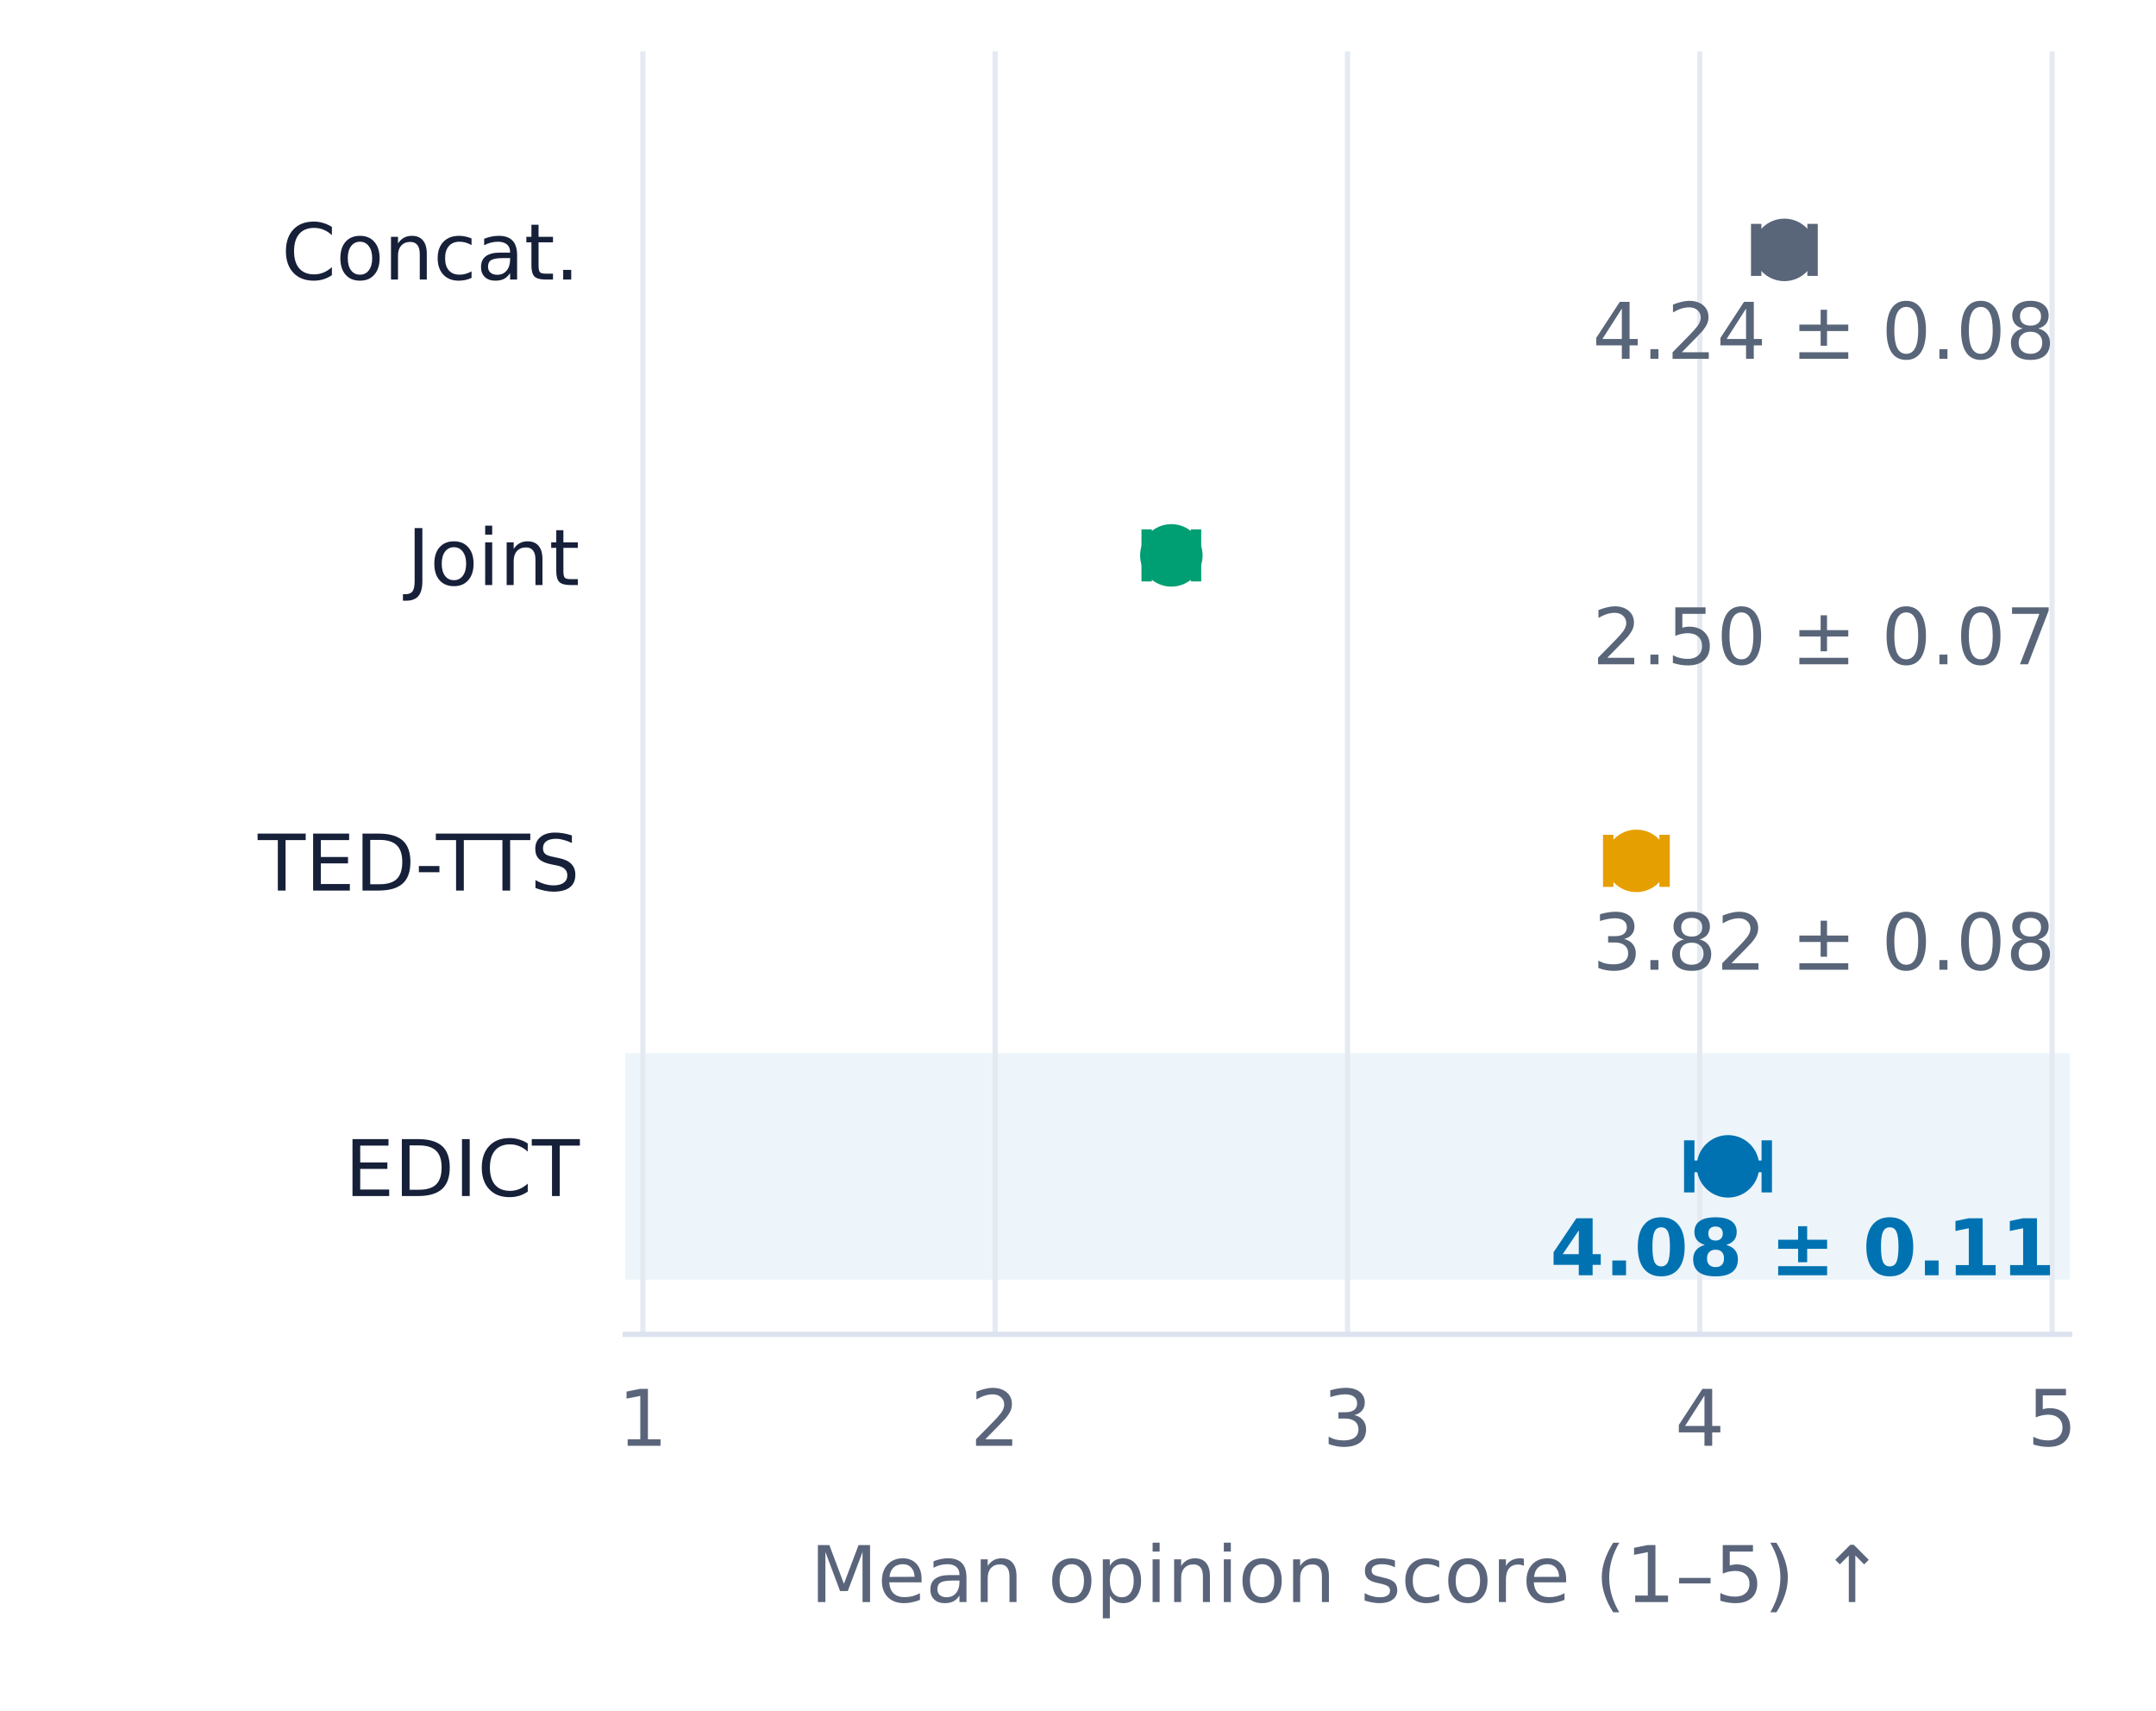
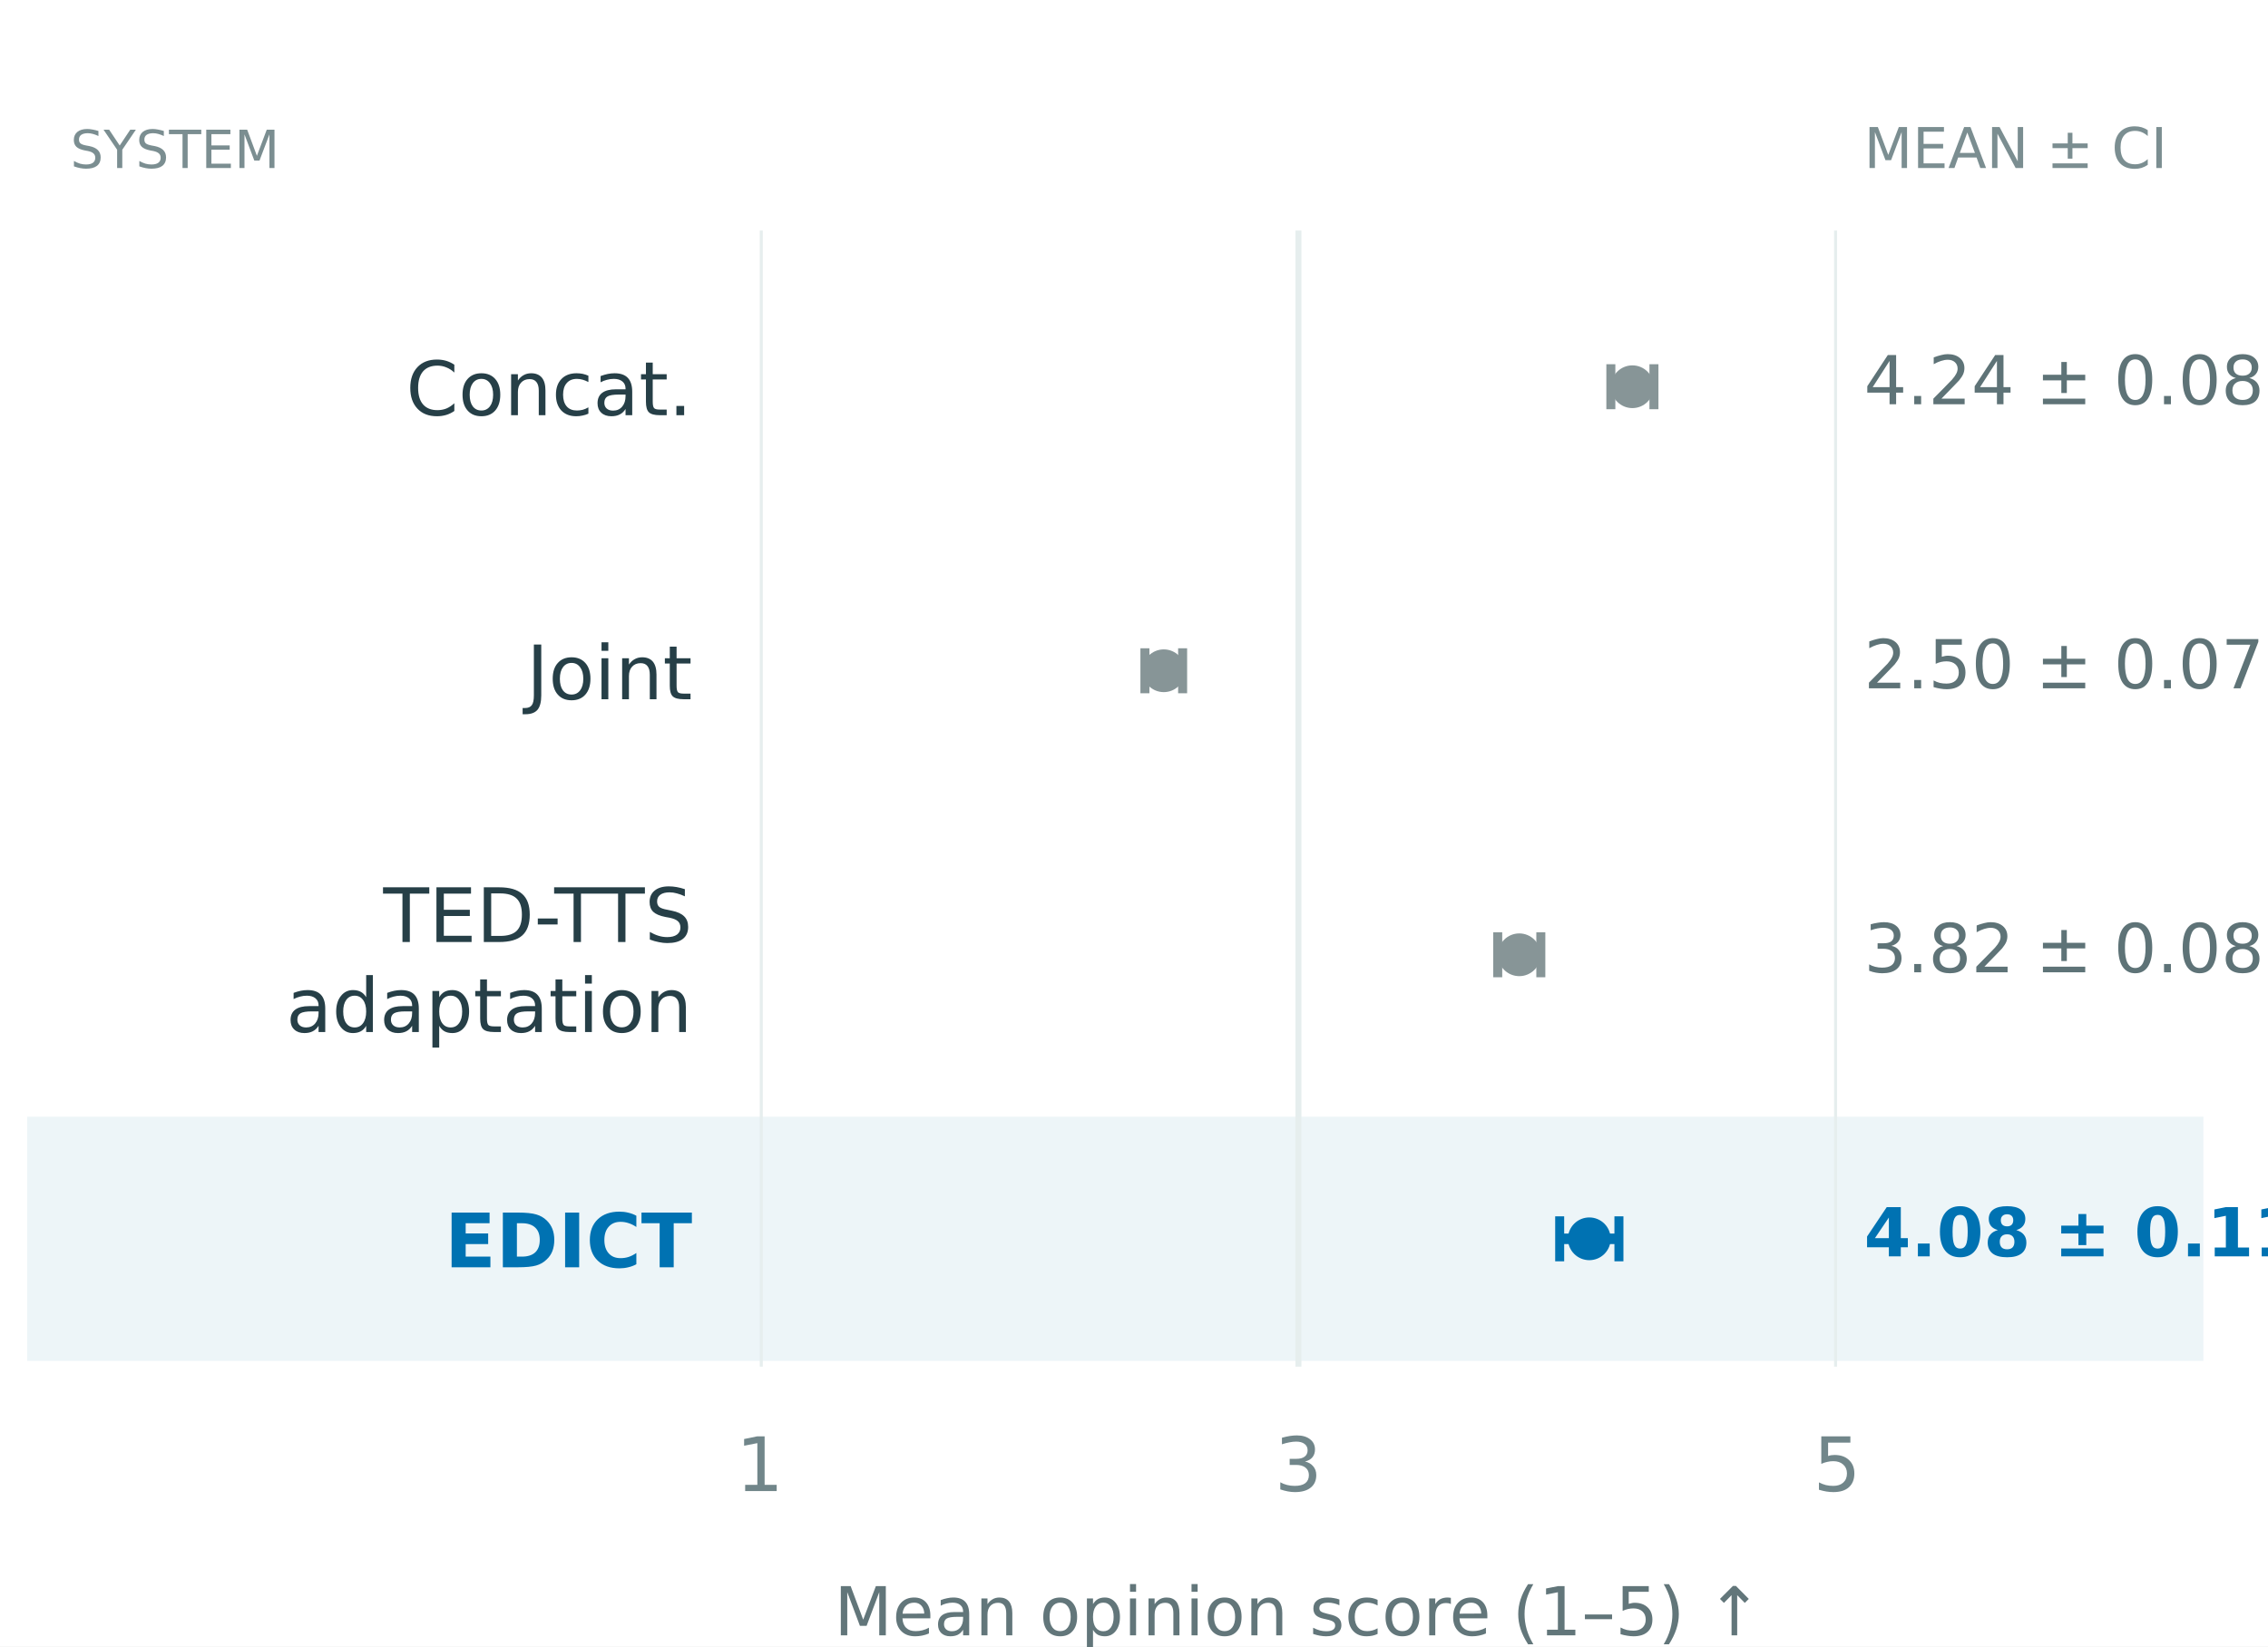
- <svg xmlns="http://www.w3.org/2000/svg" xmlns:xlink="http://www.w3.org/1999/xlink" width="331.2pt" height="262.8pt" viewBox="0 0 331.2 262.8" version="1.1">
+ <svg xmlns="http://www.w3.org/2000/svg" xmlns:xlink="http://www.w3.org/1999/xlink" width="302.4pt" height="219.6pt" viewBox="0 0 302.4 219.6" version="1.1">
  <defs>
    <style type="text/css">*{stroke-linejoin: round; stroke-linecap: butt}</style>
  </defs>
  <g id="figure_1">
    <g id="patch_1">
-       <path d="M 0 262.8  L 331.2 262.8  L 331.2 0  L 0 0  z " style="fill: #ffffff" />
+       <path d="M 0 219.6 L 302.4 219.6 L 302.4 0 L 0 0 z " style="fill: #ffffff" />
    </g>
    <g id="axes_1">
      <g id="patch_2">
-         <path d="M 96.048 204.984  L 317.952 204.984  L 317.952 7.884  L 96.048 7.884  z " style="fill: #ffffff" />
+         <path d="M 101.304 182.268 L 244.944 182.268 L 244.944 30.744 L 101.304 30.744 z " style="fill: #ffffff" />
      </g>
      <g id="patch_3">
-         <path d="M 96.048 162.279  L 317.952 162.279  L 317.952 196.068  L 96.048 196.068  z " clip-path="url(#p775f4ae342)" style="fill: #edf5fa; stroke: #edf5fa; stroke-linejoin: miter" />
+         <path d="M 3.629 148.933 L 293.782 148.933 L 293.782 181.51 L 3.629 181.51 z " style="fill: #edf5f8" />
      </g>
      <g id="matplotlib.axis_1">
        <g id="xtick_1">
          <g id="line2d_1">
-             <path d="M 98.754 204.984  L 98.754 7.884  " clip-path="url(#p775f4ae342)" style="fill: none; stroke: #e5eaf2; stroke-width: 0.8; stroke-linecap: square" />
+             <path d="M 101.304 182.268 L 101.304 30.744 " clip-path="url(#p1e24e3f25a)" style="fill: none; stroke: #e6eeee; stroke-width: 0.8; stroke-linecap: square" />
          </g>
          <g id="line2d_2" />
          <g id="text_1">
-             <text style="font-size: 12px; font-family: 'DejaVu Sans'; text-anchor: middle; fill: #5a657b" x="98.754" y="222.101" transform="rotate(-0 98.75415 222.1012)">1</text>
+             <text style="font-size: 10px; font-family: 'DejaVu Sans'; text-anchor: middle; fill: #71868a" x="101.304" y="198.866" transform="rotate(-0 101.304 198.8657)">1</text>
          </g>
        </g>
        <g id="xtick_2">
          <g id="line2d_3">
-             <path d="M 152.877 204.984  L 152.877 7.884  " clip-path="url(#p775f4ae342)" style="fill: none; stroke: #e5eaf2; stroke-width: 0.8; stroke-linecap: square" />
+             <path d="M 173.124 182.268 L 173.124 30.744 " clip-path="url(#p1e24e3f25a)" style="fill: none; stroke: #e6eeee; stroke-width: 0.8; stroke-linecap: square" />
          </g>
          <g id="line2d_4" />
          <g id="text_2">
-             <text style="font-size: 12px; font-family: 'DejaVu Sans'; text-anchor: middle; fill: #5a657b" x="152.877" y="222.101" transform="rotate(-0 152.8771 222.1012)">2</text>
+             <text style="font-size: 10px; font-family: 'DejaVu Sans'; text-anchor: middle; fill: #71868a" x="173.124" y="198.866" transform="rotate(-0 173.124 198.8657)">3</text>
          </g>
        </g>
        <g id="xtick_3">
          <g id="line2d_5">
-             <path d="M 207 204.984  L 207 7.884  " clip-path="url(#p775f4ae342)" style="fill: none; stroke: #e5eaf2; stroke-width: 0.8; stroke-linecap: square" />
+             <path d="M 244.944 182.268 L 244.944 30.744 " clip-path="url(#p1e24e3f25a)" style="fill: none; stroke: #e6eeee; stroke-width: 0.8; stroke-linecap: square" />
          </g>
          <g id="line2d_6" />
          <g id="text_3">
-             <text style="font-size: 12px; font-family: 'DejaVu Sans'; text-anchor: middle; fill: #5a657b" x="207" y="222.101" transform="rotate(-0 207 222.1012)">3</text>
+             <text style="font-size: 10px; font-family: 'DejaVu Sans'; text-anchor: middle; fill: #71868a" x="244.944" y="198.866" transform="rotate(-0 244.944 198.8657)">5</text>
          </g>
        </g>
-         <g id="xtick_4">
-           <g id="line2d_7">
-             <path d="M 261.123 204.984  L 261.123 7.884  " clip-path="url(#p775f4ae342)" style="fill: none; stroke: #e5eaf2; stroke-width: 0.8; stroke-linecap: square" />
-           </g>
-           <g id="line2d_8" />
-           <g id="text_4">
-             <text style="font-size: 12px; font-family: 'DejaVu Sans'; text-anchor: middle; fill: #5a657b" x="261.123" y="222.101" transform="rotate(-0 261.1229 222.1012)">4</text>
-           </g>
-         </g>
-         <g id="xtick_5">
-           <g id="line2d_9">
-             <path d="M 315.246 204.984  L 315.246 7.884  " clip-path="url(#p775f4ae342)" style="fill: none; stroke: #e5eaf2; stroke-width: 0.8; stroke-linecap: square" />
-           </g>
-           <g id="line2d_10" />
-           <g id="text_5">
-             <text style="font-size: 12px; font-family: 'DejaVu Sans'; text-anchor: middle; fill: #5a657b" x="315.246" y="222.101" transform="rotate(-0 315.2459 222.1012)">5</text>
-           </g>
-         </g>
-         <g id="text_6">
-           <text style="font-size: 12px; font-family: 'DejaVu Sans'; text-anchor: middle; fill: #5a657b" x="207" y="246.102" transform="rotate(-0 207 246.1021)">Mean opinion score (1–5) ↑</text>
+         <g id="text_4">
+           <text style="font-size: 9px; font-family: 'DejaVu Sans'; text-anchor: middle; fill: #62767a" x="173.124" y="218.107" transform="rotate(-0 173.124 218.1066)">Mean opinion score (1–5) ↑</text>
        </g>
      </g>
      <g id="matplotlib.axis_2">
        <g id="ytick_1">
-           <g id="line2d_11" />
-           <g id="text_7">
-             <text style="font-size: 12px; font-family: 'DejaVu Sans'; text-anchor: end; fill: #172039" x="89.048" y="42.946" transform="rotate(-0 89.048 42.94617)">Concat.</text>
+           <g id="line2d_7" />
+           <g id="text_5">
+             <text style="font-size: 10px; font-family: 'DejaVu Sans'; text-anchor: end; fill: #263f47" x="92.304" y="55.377" transform="rotate(-0 92.304 55.37738)">Concat.</text>
          </g>
        </g>
        <g id="ytick_2">
-           <g id="line2d_12" />
-           <g id="text_8">
-             <text style="font-size: 12px; font-family: 'DejaVu Sans'; text-anchor: end; fill: #172039" x="89.048" y="89.875" transform="rotate(-0 89.048 89.8752)">Joint</text>
+           <g id="line2d_8" />
+           <g id="text_6">
+             <text style="font-size: 10px; font-family: 'DejaVu Sans'; text-anchor: end; fill: #263f47" x="92.304" y="93.259" transform="rotate(-0 92.304 93.25877)">Joint</text>
          </g>
        </g>
        <g id="ytick_3">
-           <g id="line2d_13" />
-           <g id="text_9">
-             <text style="font-size: 12px; font-family: 'DejaVu Sans'; text-anchor: end; fill: #172039" x="89.048" y="136.803" transform="rotate(-0 89.048 136.8033)">TED-TTS</text>
+           <g id="line2d_9" />
+           <g id="text_7">
+             <text style="font-size: 10px; font-family: 'DejaVu Sans'; fill: #263f47" transform="translate(51.09775 125.6385)">TED-TTS</text>
+             <text style="font-size: 10px; font-family: 'DejaVu Sans'; fill: #263f47" transform="translate(38.14775 137.6412)">adaptation</text>
          </g>
        </g>
        <g id="ytick_4">
-           <g id="line2d_14" />
-           <g id="text_10">
-             <text style="font-size: 12px; font-family: 'DejaVu Sans'; text-anchor: end; fill: #172039" x="89.048" y="183.732" transform="rotate(-0 89.048 183.7319)">EDICT</text>
+           <g id="line2d_10" />
+           <g id="text_8">
+             <text style="font-weight: 700; font-size: 10px; font-family: 'DejaVu Sans'; text-anchor: end; fill: #0072b2" x="92.304" y="169.02" transform="rotate(-0 92.304 169.0204)">EDICT</text>
          </g>
        </g>
      </g>
-       <g id="patch_4">
-         <path d="M 96.048 204.984  L 317.952 204.984  " style="fill: none; stroke: #dce2ee; stroke-width: 0.8; stroke-linejoin: miter; stroke-linecap: square" />
+       <g id="LineCollection_1">
+         <path d="M 214.78 51.579 L 220.525 51.579 " clip-path="url(#p1e24e3f25a)" style="fill: none; stroke: #879597; stroke-width: 1.4" />
      </g>
-       <g id="LineCollection_1">
-         <path d="M 269.783 38.388  L 278.442 38.388  " clip-path="url(#p775f4ae342)" style="fill: none; stroke: #596579; stroke-width: 1.8" />
+       <g id="line2d_11">
+         <defs>
+           <path id="m5c04c330ad" d="M 0 3 L 0 -3 " style="stroke: #879597; stroke-width: 1.2" />
+         </defs>
+         <g clip-path="url(#p1e24e3f25a)">
+           <use xlink:href="#m5c04c330ad" x="214.78" y="51.579" style="fill: #879597; stroke: #879597; stroke-width: 1.2" />
+         </g>
+       </g>
+       <g id="line2d_12">
+         <g clip-path="url(#p1e24e3f25a)">
+           <use xlink:href="#m5c04c330ad" x="220.525" y="51.579" style="fill: #879597; stroke: #879597; stroke-width: 1.2" />
+         </g>
+       </g>
+       <g id="text_9">
+         <text style="font-size: 9px; font-family: 'DejaVu Sans'; text-anchor: start; fill: #5e7377" x="248.535" y="53.916" transform="rotate(-0 248.535 53.91644)">4.24 ± 0.08</text>
+       </g>
+       <g id="LineCollection_2">
+         <path d="M 152.655 89.46 L 157.683 89.46 " clip-path="url(#p1e24e3f25a)" style="fill: none; stroke: #879597; stroke-width: 1.4" />
+       </g>
+       <g id="line2d_13">
+         <g clip-path="url(#p1e24e3f25a)">
+           <use xlink:href="#m5c04c330ad" x="152.655" y="89.46" style="fill: #879597; stroke: #879597; stroke-width: 1.2" />
+         </g>
+       </g>
+       <g id="line2d_14">
+         <g clip-path="url(#p1e24e3f25a)">
+           <use xlink:href="#m5c04c330ad" x="157.683" y="89.46" style="fill: #879597; stroke: #879597; stroke-width: 1.2" />
+         </g>
+       </g>
+       <g id="text_10">
+         <text style="font-size: 9px; font-family: 'DejaVu Sans'; text-anchor: start; fill: #5e7377" x="248.535" y="91.797" transform="rotate(-0 248.535 91.79744)">2.50 ± 0.07</text>
+       </g>
+       <g id="LineCollection_3">
+         <path d="M 199.697 127.341 L 205.443 127.341 " clip-path="url(#p1e24e3f25a)" style="fill: none; stroke: #879597; stroke-width: 1.4" />
      </g>
      <g id="line2d_15">
-         <defs>
-           <path id="m9da5863d04" d="M 0 4  L 0 -4  " style="stroke: #596579; stroke-width: 1.6" />
-         </defs>
-         <g clip-path="url(#p775f4ae342)">
-           <use xlink:href="#m9da5863d04" x="269.783" y="38.388" style="fill: #596579; stroke: #596579; stroke-width: 1.6" />
+         <g clip-path="url(#p1e24e3f25a)">
+           <use xlink:href="#m5c04c330ad" x="199.697" y="127.341" style="fill: #879597; stroke: #879597; stroke-width: 1.2" />
        </g>
      </g>
      <g id="line2d_16">
-         <g clip-path="url(#p775f4ae342)">
-           <use xlink:href="#m9da5863d04" x="278.442" y="38.388" style="fill: #596579; stroke: #596579; stroke-width: 1.6" />
+         <g clip-path="url(#p1e24e3f25a)">
+           <use xlink:href="#m5c04c330ad" x="205.443" y="127.341" style="fill: #879597; stroke: #879597; stroke-width: 1.2" />
        </g>
      </g>
      <g id="text_11">
-         <text style="font-size: 12px; font-family: 'DejaVu Sans'; text-anchor: end; fill: #596579" x="315.733" y="55.114" transform="rotate(-0 315.733 55.11404)">4.24 ± 0.08</text>
+         <text style="font-size: 9px; font-family: 'DejaVu Sans'; text-anchor: start; fill: #5e7377" x="248.535" y="129.678" transform="rotate(-0 248.535 129.6784)">3.82 ± 0.08</text>
      </g>
-       <g id="LineCollection_2">
-         <path d="M 176.15 85.316  L 183.727 85.316  " clip-path="url(#p775f4ae342)" style="fill: none; stroke: #009e73; stroke-width: 1.8" />
+       <g id="LineCollection_4">
+         <path d="M 207.957 165.222 L 215.857 165.222 " clip-path="url(#p1e24e3f25a)" style="fill: none; stroke: #0072b2; stroke-width: 1.4" />
      </g>
      <g id="line2d_17">
        <defs>
-           <path id="m7f5dff60e4" d="M 0 4  L 0 -4  " style="stroke: #009e73; stroke-width: 1.6" />
+           <path id="m6652bc7d6b" d="M 0 3 L 0 -3 " style="stroke: #0072b2; stroke-width: 1.2" />
        </defs>
-         <g clip-path="url(#p775f4ae342)">
-           <use xlink:href="#m7f5dff60e4" x="176.15" y="85.316" style="fill: #009e73; stroke: #009e73; stroke-width: 1.6" />
+         <g clip-path="url(#p1e24e3f25a)">
+           <use xlink:href="#m6652bc7d6b" x="207.957" y="165.222" style="fill: #0072b2; stroke: #0072b2; stroke-width: 1.2" />
        </g>
      </g>
      <g id="line2d_18">
-         <g clip-path="url(#p775f4ae342)">
-           <use xlink:href="#m7f5dff60e4" x="183.727" y="85.316" style="fill: #009e73; stroke: #009e73; stroke-width: 1.6" />
+         <g clip-path="url(#p1e24e3f25a)">
+           <use xlink:href="#m6652bc7d6b" x="215.857" y="165.222" style="fill: #0072b2; stroke: #0072b2; stroke-width: 1.2" />
        </g>
      </g>
      <g id="text_12">
-         <text style="font-size: 12px; font-family: 'DejaVu Sans'; text-anchor: end; fill: #596579" x="315.733" y="102.043" transform="rotate(-0 315.733 102.0426)">2.50 ± 0.07</text>
+         <text style="font-weight: 700; font-size: 9px; font-family: 'DejaVu Sans'; text-anchor: start; fill: #0072b2" x="248.535" y="167.559" transform="rotate(-0 248.535 167.5594)">4.08 ± 0.11</text>
      </g>
-       <g id="LineCollection_3">
-         <path d="M 247.051 132.245  L 255.711 132.245  " clip-path="url(#p775f4ae342)" style="fill: none; stroke: #e69f00; stroke-width: 1.8" />
+       <g id="text_13">
+         <text style="font-size: 7px; font-family: 'DejaVu Sans'; text-anchor: start; fill: #7b8e91" x="9.374" y="22.41" transform="rotate(-0 9.3744 22.41018)">SYSTEM</text>
+       </g>
+       <g id="text_14">
+         <text style="font-size: 7.5px; font-family: 'DejaVu Sans'; text-anchor: start; fill: #7b8e91" x="248.535" y="22.41" transform="rotate(-0 248.535 22.41018)">MEAN ± CI</text>
      </g>
      <g id="line2d_19">
        <defs>
-           <path id="ma290fd12cb" d="M 0 4  L 0 -4  " style="stroke: #e69f00; stroke-width: 1.6" />
+           <path id="m7371919045" d="M 0 2.25 C 0.597 2.25 1.169 2.013 1.591 1.591 C 2.013 1.169 2.25 0.597 2.25 0 C 2.25 -0.597 2.013 -1.169 1.591 -1.591 C 1.169 -2.013 0.597 -2.25 0 -2.25 C -0.597 -2.25 -1.169 -2.013 -1.591 -1.591 C -2.013 -1.169 -2.25 -0.597 -2.25 0 C -2.25 0.597 -2.013 1.169 -1.591 1.591 C -1.169 2.013 -0.597 2.25 0 2.25 z " style="stroke: #879597; stroke-width: 1.2" />
        </defs>
-         <g clip-path="url(#p775f4ae342)">
-           <use xlink:href="#ma290fd12cb" x="247.051" y="132.245" style="fill: #e69f00; stroke: #e69f00; stroke-width: 1.6" />
+         <g clip-path="url(#p1e24e3f25a)">
+           <use xlink:href="#m7371919045" x="217.652" y="51.579" style="fill: #879597; stroke: #879597; stroke-width: 1.2" />
        </g>
      </g>
      <g id="line2d_20">
-         <g clip-path="url(#p775f4ae342)">
-           <use xlink:href="#ma290fd12cb" x="255.711" y="132.245" style="fill: #e69f00; stroke: #e69f00; stroke-width: 1.6" />
+         <g clip-path="url(#p1e24e3f25a)">
+           <use xlink:href="#m7371919045" x="155.169" y="89.46" style="fill: #879597; stroke: #879597; stroke-width: 1.2" />
        </g>
      </g>
-       <g id="text_13">
-         <text style="font-size: 12px; font-family: 'DejaVu Sans'; text-anchor: end; fill: #596579" x="315.733" y="148.971" transform="rotate(-0 315.733 148.9712)">3.82 ± 0.08</text>
-       </g>
-       <g id="LineCollection_4">
-         <path d="M 259.499 179.173  L 271.406 179.173  " clip-path="url(#p775f4ae342)" style="fill: none; stroke: #0072b2; stroke-width: 1.8" />
-       </g>
      <g id="line2d_21">
-         <defs>
-           <path id="m1602c87945" d="M 0 4  L 0 -4  " style="stroke: #0072b2; stroke-width: 1.6" />
-         </defs>
-         <g clip-path="url(#p775f4ae342)">
-           <use xlink:href="#m1602c87945" x="259.499" y="179.173" style="fill: #0072b2; stroke: #0072b2; stroke-width: 1.6" />
+         <g clip-path="url(#p1e24e3f25a)">
+           <use xlink:href="#m7371919045" x="202.57" y="127.341" style="fill: #879597; stroke: #879597; stroke-width: 1.2" />
        </g>
      </g>
      <g id="line2d_22">
-         <g clip-path="url(#p775f4ae342)">
-           <use xlink:href="#m1602c87945" x="271.406" y="179.173" style="fill: #0072b2; stroke: #0072b2; stroke-width: 1.6" />
-         </g>
-       </g>
-       <g id="text_14">
-         <text style="font-weight: 700; font-size: 12px; font-family: 'DejaVu Sans'; text-anchor: end; fill: #0072b2" x="315.733" y="195.9" transform="rotate(-0 315.733 195.8998)">4.08 ± 0.11</text>
-       </g>
-       <g id="line2d_23">
        <defs>
-           <path id="ma7128c2113" d="M 0 4  C 1.061 4 2.078 3.579 2.828 2.828  C 3.579 2.078 4 1.061 4 0  C 4 -1.061 3.579 -2.078 2.828 -2.828  C 2.078 -3.579 1.061 -4 0 -4  C -1.061 -4 -2.078 -3.579 -2.828 -2.828  C -3.579 -2.078 -4 -1.061 -4 0  C -4 1.061 -3.579 2.078 -2.828 2.828  C -2.078 3.579 -1.061 4 0 4  z " style="stroke: #596579; stroke-width: 1.6" />
+           <path id="m7245172152" d="M 0 2.25 C 0.597 2.25 1.169 2.013 1.591 1.591 C 2.013 1.169 2.25 0.597 2.25 0 C 2.25 -0.597 2.013 -1.169 1.591 -1.591 C 1.169 -2.013 0.597 -2.25 0 -2.25 C -0.597 -2.25 -1.169 -2.013 -1.591 -1.591 C -2.013 -1.169 -2.25 -0.597 -2.25 0 C -2.25 0.597 -2.013 1.169 -1.591 1.591 C -1.169 2.013 -0.597 2.25 0 2.25 z " style="stroke: #0072b2; stroke-width: 1.2" />
        </defs>
-         <g clip-path="url(#p775f4ae342)">
-           <use xlink:href="#ma7128c2113" x="274.112" y="38.388" style="fill: #596579; stroke: #596579; stroke-width: 1.6" />
-         </g>
-       </g>
-       <g id="line2d_24">
-         <defs>
-           <path id="ma4e2a0f7bb" d="M 0 4  C 1.061 4 2.078 3.579 2.828 2.828  C 3.579 2.078 4 1.061 4 0  C 4 -1.061 3.579 -2.078 2.828 -2.828  C 2.078 -3.579 1.061 -4 0 -4  C -1.061 -4 -2.078 -3.579 -2.828 -2.828  C -3.579 -2.078 -4 -1.061 -4 0  C -4 1.061 -3.579 2.078 -2.828 2.828  C -2.078 3.579 -1.061 4 0 4  z " style="stroke: #009e73; stroke-width: 1.6" />
-         </defs>
-         <g clip-path="url(#p775f4ae342)">
-           <use xlink:href="#ma4e2a0f7bb" x="179.939" y="85.316" style="fill: #009e73; stroke: #009e73; stroke-width: 1.6" />
-         </g>
-       </g>
-       <g id="line2d_25">
-         <defs>
-           <path id="m712fe9d74a" d="M 0 4  C 1.061 4 2.078 3.579 2.828 2.828  C 3.579 2.078 4 1.061 4 0  C 4 -1.061 3.579 -2.078 2.828 -2.828  C 2.078 -3.579 1.061 -4 0 -4  C -1.061 -4 -2.078 -3.579 -2.828 -2.828  C -3.579 -2.078 -4 -1.061 -4 0  C -4 1.061 -3.579 2.078 -2.828 2.828  C -2.078 3.579 -1.061 4 0 4  z " style="stroke: #e69f00; stroke-width: 1.6" />
-         </defs>
-         <g clip-path="url(#p775f4ae342)">
-           <use xlink:href="#m712fe9d74a" x="251.381" y="132.245" style="fill: #e69f00; stroke: #e69f00; stroke-width: 1.6" />
-         </g>
-       </g>
-       <g id="line2d_26">
-         <defs>
-           <path id="m19627078e7" d="M 0 4  C 1.061 4 2.078 3.579 2.828 2.828  C 3.579 2.078 4 1.061 4 0  C 4 -1.061 3.579 -2.078 2.828 -2.828  C 2.078 -3.579 1.061 -4 0 -4  C -1.061 -4 -2.078 -3.579 -2.828 -2.828  C -3.579 -2.078 -4 -1.061 -4 0  C -4 1.061 -3.579 2.078 -2.828 2.828  C -2.078 3.579 -1.061 4 0 4  z " style="stroke: #0072b2; stroke-width: 1.6" />
-         </defs>
-         <g clip-path="url(#p775f4ae342)">
-           <use xlink:href="#m19627078e7" x="265.453" y="179.173" style="fill: #0072b2; stroke: #0072b2; stroke-width: 1.6" />
+         <g clip-path="url(#p1e24e3f25a)">
+           <use xlink:href="#m7245172152" x="211.907" y="165.222" style="fill: #0072b2; stroke: #0072b2; stroke-width: 1.2" />
        </g>
      </g>
    </g>
  </g>
  <defs>
-     <clipPath id="p775f4ae342">
-       <rect x="96.048" y="7.884" width="221.904" height="197.1" />
+     <clipPath id="p1e24e3f25a">
+       <rect x="101.304" y="30.744" width="143.64" height="151.524" />
    </clipPath>
  </defs>
</svg>
